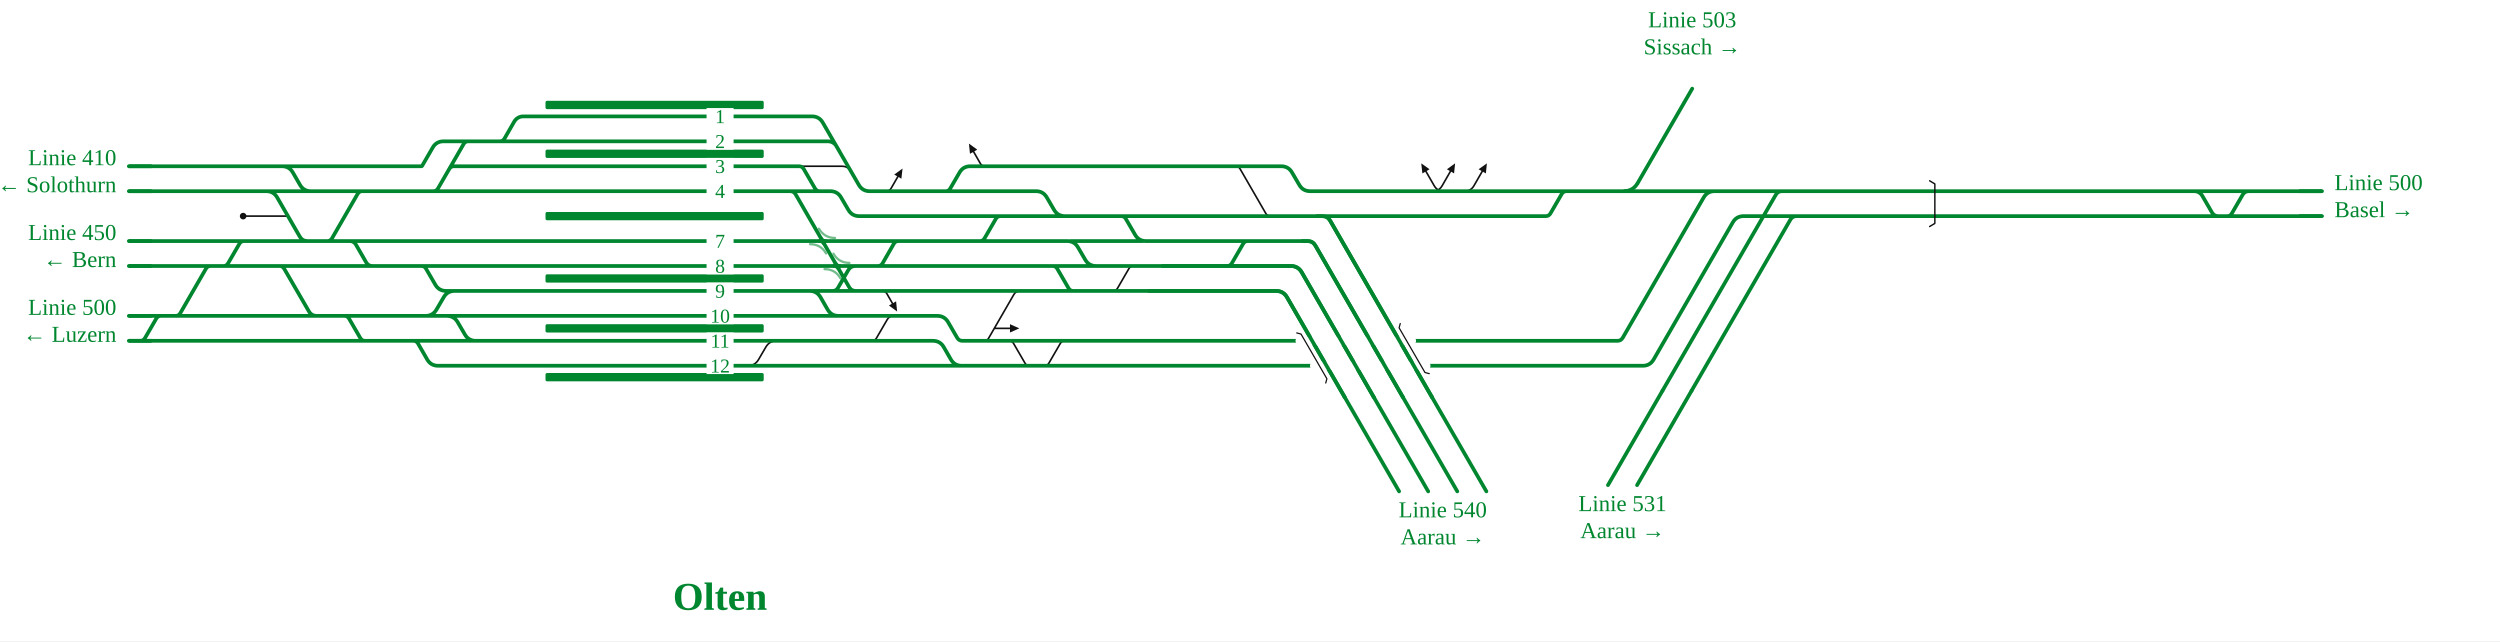
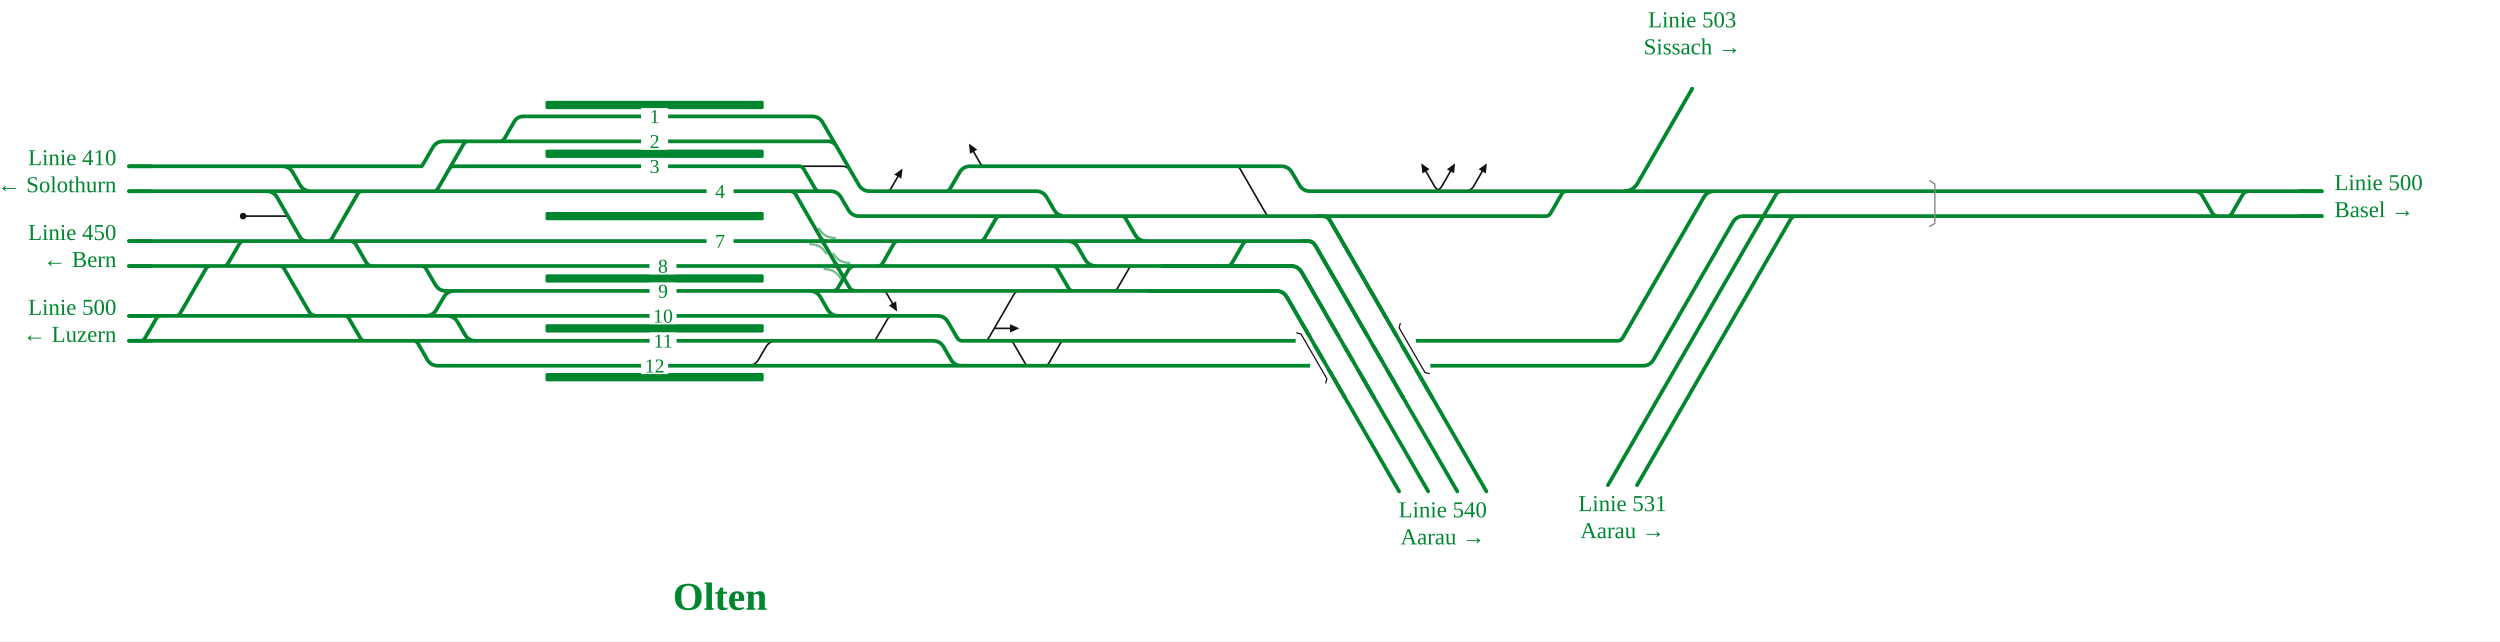
<svg xmlns="http://www.w3.org/2000/svg" viewBox="0 -2 2406 617" width="2406" height="617" font-family="Fira Sans, Source Sans 3, Helvetica, Arial, sans-serif">
  <rect y="-2" width="100%" height="100%" fill="#fff" />
  <g fill="none" stroke-linecap="round" stroke-linejoin="round">
    <path d="M1378.9,182.0Q1384.9,182.0 1387.9,176.8L1395.9,162.9 M1409.5,182.0Q1415.5,182.0 1418.5,176.8L1426.5,162.9 M1389.3,182.0Q1383.3,182.0 1380.3,176.8L1372.3,162.9 M707.7,350.0L719.6,350.0Q726.6,350.0 730.1,343.9L737.0,332.1Q740.5,326.0 747.5,326.0L759.4,326.0 M234.0,206.0L277.2,206.0 M1186.0,158.0L1189.0,158.0Q1192.0,158.0 1193.5,160.6L1218.2,203.4Q1219.7,206.0 1222.7,206.0L1225.7,206.0 M766.0,158.0L810.3,158.0Q816.1,158.0 819.0,163.0L821.9,168.0 M850.0,182.0L853.0,182.0Q856.0,182.0 857.5,179.4L864.1,168.0 M846.0,278.0L849.0,278.0Q852.0,278.0 853.5,280.6L858.9,290.0 M836.0,326.0L839.0,326.0Q842.0,326.0 843.5,323.4L853.9,305.5Q855.9,302.0 859.9,302.0L863.9,302.0 M944.0,326.0L947.0,326.0Q950.0,326.0 951.5,323.4L975.7,281.5Q977.7,278.0 981.7,278.0L985.7,278.0 M956.9,314.0L972.0,314.0 M1068.0,278.0L1071.0,278.0Q1074.0,278.0 1075.5,275.4L1086.4,256.6Q1087.9,254.0 1090.9,254.0L1093.9,254.0 M951.0,158.0L948.0,158.0Q945.0,158.0 943.5,155.4L937.0,144.0 M968.0,326.0L971.0,326.0Q974.0,326.0 975.5,328.6L986.4,347.4Q987.9,350.0 990.9,350.0L993.9,350.0 M1002.0,350.0L1005.0,350.0Q1008.0,350.0 1009.5,347.4L1020.4,328.6Q1021.9,326.0 1024.9,326.0L1027.9,326.0" stroke="#111" stroke-width="1.6" />
    <path d="M993.1,350.0H1058.6 M992.5,350.0H993.1 M262.4,158.0L405.3,158.0 M430.0,302.0H430.0Q437.0,302.0 440.5,308.1L447.4,319.9Q450.9,326.0 457.9,326.0H480.6 M767.2,278.0H779.2Q786.2,278.0 789.7,284.1L796.5,295.9Q800.0,302.0 807.0,302.0H816.1 M1386.8,350.0H1553.3 M229.0,158.0H262.4 M229.0,182.0L330.4,182.0 M618.2,350.0H707.7 M1386.8,326.0H1553.4 M815.7,350.0L956.7,350.0 M382.1,302.0H409.6Q416.6,302.0 420.1,295.9L427.0,284.1Q430.5,278.0 437.5,278.0H437.5 M432.6,182.0H617.8 M618.2,326.0H759.4 M759.4,326.0H799.6 M618.0,254.0H777.8 M618.1,278.0H767.2 M618.0,230.0H768.1 M446.5,302.0H618.1 M1314.4,206.0H1487.6M1487.6,206.0H1487.6Q1490.7,206.0 1492.2,203.3L1503.0,184.7Q1504.6,182.0 1507.6,182.0H1507.6 M437.5,278.0H618.1 M480.6,326.0H618.2 M382.1,302.0H430.0 M310.0,302.0H328.4 M510.0,110.0H617.7 M618.1,302.0H816.1 M707.7,350.0H815.7 M437.8,158.0H617.8 M432.6,230.0H618.0 M437.4,254.0H618.0 M842.0,278.0H931.2 M841.9,254.0H900.0 M828.2,254.0L841.9,254.0 M430.0,302.0H446.5 M617.7,134.0H771.2 M410.0,182.0H432.6 M617.7,110.0H739.3 M799.6,326.0H897.8Q904.8,326.0 908.3,332.1L915.1,343.9Q918.6,350.0 925.6,350.0H956.7 M399.4,182.0H410.0 M370.0,182.0H399.4 M767.2,278.0H800.0 M805.5,254.0H828.2 M777.8,254.0H805.5 M956.7,350.0H992.5 M340.6,230.0H432.6 M262.4,158.0H271.4Q278.4,158.0 281.9,164.1L288.7,175.9Q292.2,182.0 299.2,182.0H330.4 M328.4,302.0H382.1 M1374.2,182.0H1378.7 M1378.7,182.0H1383.3 M1336.5,182.0H1374.2 M1383.3,182.0H1384.9 M1384.9,182.0H1415.5 M1415.5,182.0H1507.6 M827.9,278.0H842.0 M800.0,278.0H827.9 M617.8,182.0H763.9 M617.8,158.0H766.0 M280.0,230.0H309.0 M309.0,230.0H310.2 M310.2,230.0H340.6 M330.4,182.0H370.0 M1277.6,206.0H1314.4 M1058.6,350.0H1315.6M1315.6,350.0L1329.6,350.0M1329.6,350.0H1386.8  M1571.6,182.0H1650.5 M1686.8,182.0H1754.8 M1650.5,182.0H1686.8 M1507.6,182.0H1571.6 M756.9,182.0L760.4,182.0Q763.9,182.0 765.7,185.0L817.2,274.3Q819.3,278.0 823.6,278.0L827.9,278.0 M797.8,278.0L801.3,278.0Q804.8,278.0 806.5,275.0L816.3,258.1Q818.6,254.0 823.4,254.0L828.2,254.0 M243.3,182.0L256.3,182.0Q263.3,182.0 266.8,188.1L288.5,225.7Q291.0,230.0 296.0,230.0L301.0,230.0 M124.0,230.0L280.0,230.0 M124.0,302.0L310.0,302.0 M1267.6,206.0L1272.6,206.0Q1277.6,206.0 1280.1,210.3L1378.0,380.0 M1253.4,230.0L1258.4,230.0Q1263.4,230.0 1265.9,234.3L1350.0,380.0 M1118.9,254.0L1242.3,254.0Q1249.3,254.0 1252.8,260.1L1322.0,380.0 M1105.6,278.0L1228.1,278.0Q1235.1,278.0 1238.6,284.1L1294.0,380.0 M1754.5,182.0L2234.7,182.0 M2105.9,182.0L2111.5,182.0Q2117.0,182.0 2119.7,186.8L2128.8,202.5Q2130.8,206.0 2134.8,206.0L2138.8,206.0 M1553.4,326.0L1556.7,326.0Q1560.0,326.0 1561.7,323.1L1639.6,188.1Q1643.1,182.0 1650.1,182.0L1658.5,182.0 M1553.3,350.0L1581.0,350.0Q1588.0,350.0 1591.5,343.9L1667.6,212.1Q1671.1,206.0 1678.1,206.0L2234.7,206.0 M1719.0,182.0L1715.0,182.0Q1711.0,182.0 1709.0,185.5L1600.0,374.0 M1733.0,206.0L1729.0,206.0Q1725.0,206.0 1723.0,209.5L1628.0,374.0 M124.0,254.0L437.4,254.0 M332.6,230.0L336.6,230.0Q340.6,230.0 342.6,233.5L352.4,250.5Q354.4,254.0 358.4,254.0L362.4,254.0 M402.5,254.0L405.5,254.0Q408.5,254.0 410.0,256.6L418.9,271.9Q422.4,278.0 429.4,278.0L437.5,278.0 M266.0,254.0L269.0,254.0Q272.0,254.0 273.5,256.6L297.2,297.5Q299.7,302.0 304.9,302.0L310.0,302.0 M1076.0,206.0L1079.0,206.0Q1082.0,206.0 1083.5,208.6L1092.4,223.9Q1095.9,230.0 1102.9,230.0L1253.4,230.0 M931.2,278.0L1105.6,278.0 M2140.9,206.0L2143.7,206.0Q2146.4,206.0 2147.8,203.6L2158.3,185.5Q2160.3,182.0 2164.3,182.0L2168.3,182.0 M816.1,302.0L902.0,302.0Q909.0,302.0 912.5,308.1L921.2,323.1Q922.9,326.0 926.2,326.0L929.5,326.0 M929.5,326.0L1386.8,326.0 M739.3,110.0L781.4,110.0Q788.4,110.0 791.9,116.1L826.5,175.9Q830.0,182.0 837.0,182.0L997.0,182.0Q1004.0,182.0 1007.5,188.1L1014.4,199.9Q1017.9,206.0 1024.9,206.0L1277.6,206.0 M771.2,134.0L796.5,134.0Q802.3,134.0 805.2,139.0L808.1,144.0 M766.0,158.0L769.0,158.0Q772.0,158.0 773.5,160.6L784.4,179.4Q785.9,182.0 788.9,182.0L791.9,182.0 M763.9,182.0L799.0,182.0Q806.0,182.0 809.5,188.1L816.4,199.9Q819.9,206.0 826.9,206.0L1032.0,206.0 M768.1,230.0L1027.0,230.0Q1034.0,230.0 1037.5,236.1L1044.4,247.9Q1047.9,254.0 1054.9,254.0L1118.9,254.0 M841.9,254.0L1054.0,254.0 M841.9,254.0L844.9,254.0Q847.9,254.0 849.4,251.4L860.2,232.6Q861.7,230.0 864.7,230.0L867.7,230.0 M940.0,230.0L943.0,230.0Q946.0,230.0 947.5,227.4L958.4,208.6Q959.9,206.0 962.9,206.0L965.9,206.0 M1010.0,254.0L1013.0,254.0Q1016.0,254.0 1017.5,256.6L1028.4,275.4Q1029.9,278.0 1032.9,278.0L1035.9,278.0 M1178.0,254.0L1181.0,254.0Q1184.0,254.0 1185.5,251.4L1196.4,232.6Q1197.9,230.0 1200.9,230.0L1203.9,230.0 M907.0,182.0L910.0,182.0Q913.0,182.0 914.5,179.4L923.4,164.1Q926.9,158.0 933.9,158.0L1233.0,158.0Q1240.0,158.0 1243.5,164.1L1250.4,175.9Q1253.9,182.0 1260.9,182.0L1336.5,182.0 M124.0,326.0L480.6,326.0 M394.8,326.0L397.8,326.0Q400.8,326.0 402.3,328.6L411.1,343.9Q414.6,350.0 421.6,350.0L618.2,350.0 M328.4,302.0L331.4,302.0Q334.4,302.0 335.9,304.6L346.8,323.4Q348.3,326.0 351.3,326.0L354.3,326.0 M1030.0,230.0L1100.0,230.0 M124.0,158.0L229.0,158.0 M124.0,182.0L229.0,182.0 M132.0,326.0L135.0,326.0Q138.0,326.0 139.5,323.4L150.4,304.6Q151.9,302.0 154.9,302.0L157.9,302.0 M166.0,302.0L169.0,302.0Q172.0,302.0 173.5,299.4L198.2,256.6Q199.7,254.0 202.7,254.0L205.7,254.0 M212.0,254.0L215.0,254.0Q218.0,254.0 219.5,251.4L230.4,232.6Q231.9,230.0 234.9,230.0L237.9,230.0 M312.0,230.0L315.0,230.0Q318.0,230.0 319.5,227.4L344.2,184.6Q345.7,182.0 348.7,182.0L351.7,182.0 M405.3,158.0L405.7,158.0Q406.0,158.0 406.2,157.7L416.4,140.1Q419.9,134.0 426.9,134.0L617.7,134.0 M478.0,134.0L481.0,134.0Q484.0,134.0 485.5,131.4L494.8,115.2Q497.9,110.0 503.9,110.0L510.0,110.0 M414.0,182.0L417.0,182.0Q420.0,182.0 421.5,179.4L446.2,136.6Q447.7,134.0 450.7,134.0L453.7,134.0 M430.4,164.0L432.4,160.6Q433.9,158.0 436.9,158.0L442.0,158.0" stroke="#00862f" stroke-width="3.6" />
    <path d="M788.9,230.0Q791.6,230.0 793.0,232.4" fill="none" stroke="#00862f" stroke-width="3.6" stroke-linecap="round" />
    <path d="M794.4,230.0Q791.6,230.0 790.2,227.6" fill="none" stroke="#00862f" stroke-width="3.6" stroke-linecap="round" />
    <path d="M802.7,254.0Q805.5,254.0 806.9,256.4" fill="none" stroke="#00862f" stroke-width="3.6" stroke-linecap="round" />
    <path d="M808.3,254.0Q805.5,254.0 804.1,251.6" fill="none" stroke="#00862f" stroke-width="3.6" stroke-linecap="round" />
-     <path d="M1857.1,172.0L1862.1,175.0L1862.1,213.0L1857.1,216.0" fill="none" stroke="#111" stroke-width="1.4" />
+     <path d="M1857.1,172.0L1862.1,175.0L1862.1,213.0L1857.1,216.0" fill="none" stroke="#8a8a8a" stroke-width="1.4" />
    <path d="M1264.7,350.0H1372.7" stroke="#fff" stroke-width="8" />
    <path d="M1250.8,326.0H1358.8" stroke="#fff" stroke-width="8" />
    <path d="M1248.0,318.4L1252.1,319.5L1277.0,362.5L1275.9,366.6" fill="none" stroke="#111" stroke-width="1.2" />
    <path d="M1347.6,309.4L1346.5,313.5L1371.4,356.5L1375.5,357.6" fill="none" stroke="#111" stroke-width="1.2" />
    <path d="M1267.6,206.0L1272.6,206.0Q1277.6,206.0 1280.1,210.3L1378.0,380.0" stroke="#00862f" stroke-width="3.6" fill="none" />
    <path d="M1253.4,230.0L1258.4,230.0Q1263.4,230.0 1265.9,234.3L1350.0,380.0" stroke="#00862f" stroke-width="3.6" fill="none" />
    <path d="M1118.9,254.0L1242.3,254.0Q1249.3,254.0 1252.8,260.1L1322.0,380.0" stroke="#00862f" stroke-width="3.6" fill="none" />
    <path d="M1105.6,278.0L1228.1,278.0Q1235.1,278.0 1238.6,284.1L1294.0,380.0" stroke="#00862f" stroke-width="3.6" fill="none" />
  </g>
  <rect x="525.0" y="95.0" width="210.0" height="8" rx="1.5" fill="#00862f" />
  <rect x="525.0" y="142.0" width="210.0" height="8" rx="1.5" fill="#00862f" />
  <rect x="525.0" y="202.0" width="210.0" height="8" rx="1.5" fill="#00862f" />
  <rect x="525.0" y="262.0" width="210.0" height="8" rx="1.5" fill="#00862f" />
  <rect x="525.0" y="310.0" width="210.0" height="8" rx="1.5" fill="#00862f" />
  <rect x="525.0" y="357.0" width="210.0" height="8" rx="1.5" fill="#00862f" />
  <path d="M779.6,233.0Q789.9,233.0 795.0,241.9" fill="none" stroke="#00862f" stroke-opacity="0.55" stroke-width="2.2" stroke-linecap="round" />
  <path d="M803.6,227.0Q793.4,227.0 788.2,218.1" fill="none" stroke="#00862f" stroke-opacity="0.55" stroke-width="2.2" stroke-linecap="round" />
  <path d="M793.5,257.0Q803.8,257.0 808.9,265.9" fill="none" stroke="#00862f" stroke-opacity="0.55" stroke-width="2.2" stroke-linecap="round" />
  <path d="M817.5,251.0Q807.2,251.0 802.1,242.1" fill="none" stroke="#00862f" stroke-opacity="0.55" stroke-width="2.2" stroke-linecap="round" />
  <circle cx="234.0" cy="206.0" r="3.2" fill="#111" />
  <path d="M1400.4,155.2L1399.4,164.9L1392.5,160.9Z" fill="#111" />
  <path d="M1431.0,155.2L1430.0,164.9L1423.0,160.9Z" fill="#111" />
  <path d="M1367.8,155.2L1375.8,160.9L1368.9,164.9Z" fill="#111" />
  <path d="M868.6,160.2L867.5,170.0L860.6,166.0Z" fill="#111" />
  <path d="M863.4,297.8L855.5,292.0L862.4,288.0Z" fill="#111" />
  <path d="M981.0,314.0L972.0,318.0L972.0,310.0Z" fill="#111" />
  <path d="M932.5,136.2L940.5,142.0L933.5,146.0Z" fill="#111" />
-   <rect x="680.0" y="318.0" width="26" height="16" fill="#fff" />
-   <text x="693.0" y="332.5" font-size="19" text-anchor="middle" fill="#00862f">11</text>
-   <rect x="680.0" y="294.0" width="26" height="16" fill="#fff" />
-   <text x="693.0" y="308.5" font-size="19" text-anchor="middle" fill="#00862f">10</text>
-   <rect x="680.0" y="342.0" width="26" height="16" fill="#fff" />
-   <text x="693.0" y="356.5" font-size="19" text-anchor="middle" fill="#00862f">12</text>
+   <rect x="625.2" y="318.0" width="26" height="16" fill="#fff" />
+   <text x="638.2" y="332.5" font-size="19" text-anchor="middle" fill="#00862f">11</text>
+   <rect x="625.1" y="294.0" width="26" height="16" fill="#fff" />
+   <text x="638.1" y="308.5" font-size="19" text-anchor="middle" fill="#00862f">10</text>
+   <rect x="617.0" y="342.0" width="26" height="16" fill="#fff" />
+   <text x="630.0" y="356.5" font-size="19" text-anchor="middle" fill="#00862f">12</text>
  <rect x="680.0" y="222.0" width="26" height="16" fill="#fff" />
  <text x="693.0" y="236.5" font-size="19" text-anchor="middle" fill="#00862f">7</text>
-   <rect x="680.0" y="270.0" width="26" height="16" fill="#fff" />
-   <text x="693.0" y="284.5" font-size="19" text-anchor="middle" fill="#00862f">9</text>
+   <rect x="625.1" y="270.0" width="26" height="16" fill="#fff" />
+   <text x="638.1" y="284.5" font-size="19" text-anchor="middle" fill="#00862f">9</text>
  <rect x="680.0" y="174.0" width="26" height="16" fill="#fff" />
  <text x="693.0" y="188.5" font-size="19" text-anchor="middle" fill="#00862f">4</text>
-   <rect x="680.0" y="246.0" width="26" height="16" fill="#fff" />
-   <text x="693.0" y="260.5" font-size="19" text-anchor="middle" fill="#00862f">8</text>
-   <rect x="680.0" y="102.0" width="26" height="16" fill="#fff" />
-   <text x="693.0" y="116.5" font-size="19" text-anchor="middle" fill="#00862f">1</text>
-   <rect x="680.0" y="126.0" width="26" height="16" fill="#fff" />
-   <text x="693.0" y="140.5" font-size="19" text-anchor="middle" fill="#00862f">2</text>
-   <rect x="680.0" y="150.0" width="26" height="16" fill="#fff" />
-   <text x="693.0" y="164.5" font-size="19" text-anchor="middle" fill="#00862f">3</text>
+   <rect x="625.0" y="246.0" width="26" height="16" fill="#fff" />
+   <text x="638.0" y="260.5" font-size="19" text-anchor="middle" fill="#00862f">8</text>
+   <rect x="617.0" y="102.0" width="26" height="16" fill="#fff" />
+   <text x="630.0" y="116.5" font-size="19" text-anchor="middle" fill="#00862f">1</text>
+   <rect x="617.0" y="126.0" width="26" height="16" fill="#fff" />
+   <text x="630.0" y="140.5" font-size="19" text-anchor="middle" fill="#00862f">2</text>
+   <rect x="617.0" y="150.0" width="26" height="16" fill="#fff" />
+   <text x="630.0" y="164.5" font-size="19" text-anchor="middle" fill="#00862f">3</text>
  <path d="M146.0,158.0H124.0" stroke="#00862f" stroke-width="3.6" fill="none" />
  <path d="M146.0,302.0H124.0" stroke="#00862f" stroke-width="3.6" fill="none" />
  <path d="M146.0,182.0H124.0" stroke="#00862f" stroke-width="3.6" fill="none" />
  <path d="M146.0,230.0H124.0" stroke="#00862f" stroke-width="3.6" fill="none" />
  <path d="M146.0,326.0H124.0" stroke="#00862f" stroke-width="3.6" fill="none" />
  <path d="M146.0,254.0H124.0" stroke="#00862f" stroke-width="3.6" fill="none" />
  <path d="M2212.7,206.0H2234.7" stroke="#00862f" stroke-width="3.6" fill="none" />
  <path d="M2212.7,182.0H2234.7" stroke="#00862f" stroke-width="3.6" fill="none" />
  <path d="M1322.0,380.0L1322.0,380.0L1374.5,470.9" stroke="#00862f" stroke-width="3.6" stroke-linecap="round" fill="none" />
  <path d="M1294.0,380.0L1294.0,380.0L1346.5,470.9" stroke="#00862f" stroke-width="3.6" stroke-linecap="round" fill="none" />
  <path d="M1350.0,380.0L1350.0,380.0L1402.5,470.9" stroke="#00862f" stroke-width="3.6" stroke-linecap="round" fill="none" />
  <path d="M1378.0,380.0L1378.0,380.0L1430.5,470.9" stroke="#00862f" stroke-width="3.6" stroke-linecap="round" fill="none" />
  <path d="M1562.6,182.0Q1571.6,182.0 1576.1,174.2" stroke="#00862f" stroke-width="3.6" fill="none" />
  <path d="M1576.1,174.2L1576.1,174.2L1628.6,83.3" stroke="#00862f" stroke-width="3.6" stroke-linecap="round" fill="none" />
  <path d="M1600.0,374.0L1600.0,374.0L1547.5,464.9" stroke="#00862f" stroke-width="3.6" stroke-linecap="round" fill="none" />
  <path d="M1628.0,374.0L1628.0,374.0L1575.5,464.9" stroke="#00862f" stroke-width="3.6" stroke-linecap="round" fill="none" />
  <text x="112.0" y="157.0" font-size="22" text-anchor="end" fill="#00862f">Linie 410</text>
  <text x="112.0" y="183.0" font-size="22" text-anchor="end" fill="#00862f">← Solothurn</text>
  <text x="112.0" y="301.0" font-size="22" text-anchor="end" fill="#00862f">Linie 500</text>
  <text x="112.0" y="327.0" font-size="22" text-anchor="end" fill="#00862f">← Luzern</text>
  <text x="112.0" y="229.0" font-size="22" text-anchor="end" fill="#00862f">Linie 450</text>
  <text x="112.0" y="255.0" font-size="22" text-anchor="end" fill="#00862f">← Bern</text>
  <text x="2246.7" y="181.0" font-size="22" text-anchor="start" fill="#00862f">Linie 500</text>
  <text x="2246.7" y="207.0" font-size="22" text-anchor="start" fill="#00862f">Basel →</text>
  <text x="1388.5" y="495.9" font-size="22" text-anchor="middle" fill="#00862f">Linie 540</text>
  <text x="1388.5" y="521.9" font-size="22" text-anchor="middle" fill="#00862f">Aarau →</text>
  <text x="1628.6" y="24.3" font-size="22" text-anchor="middle" fill="#00862f">Linie 503</text>
  <text x="1628.6" y="50.3" font-size="22" text-anchor="middle" fill="#00862f">Sissach →</text>
  <text x="1561.5" y="489.9" font-size="22" text-anchor="middle" fill="#00862f">Linie 531</text>
  <text x="1561.5" y="515.9" font-size="22" text-anchor="middle" fill="#00862f">Aarau →</text>
  <text x="693.0" y="584.9" font-size="38" font-weight="700" text-anchor="middle" fill="#00862f">Olten</text>
</svg>
